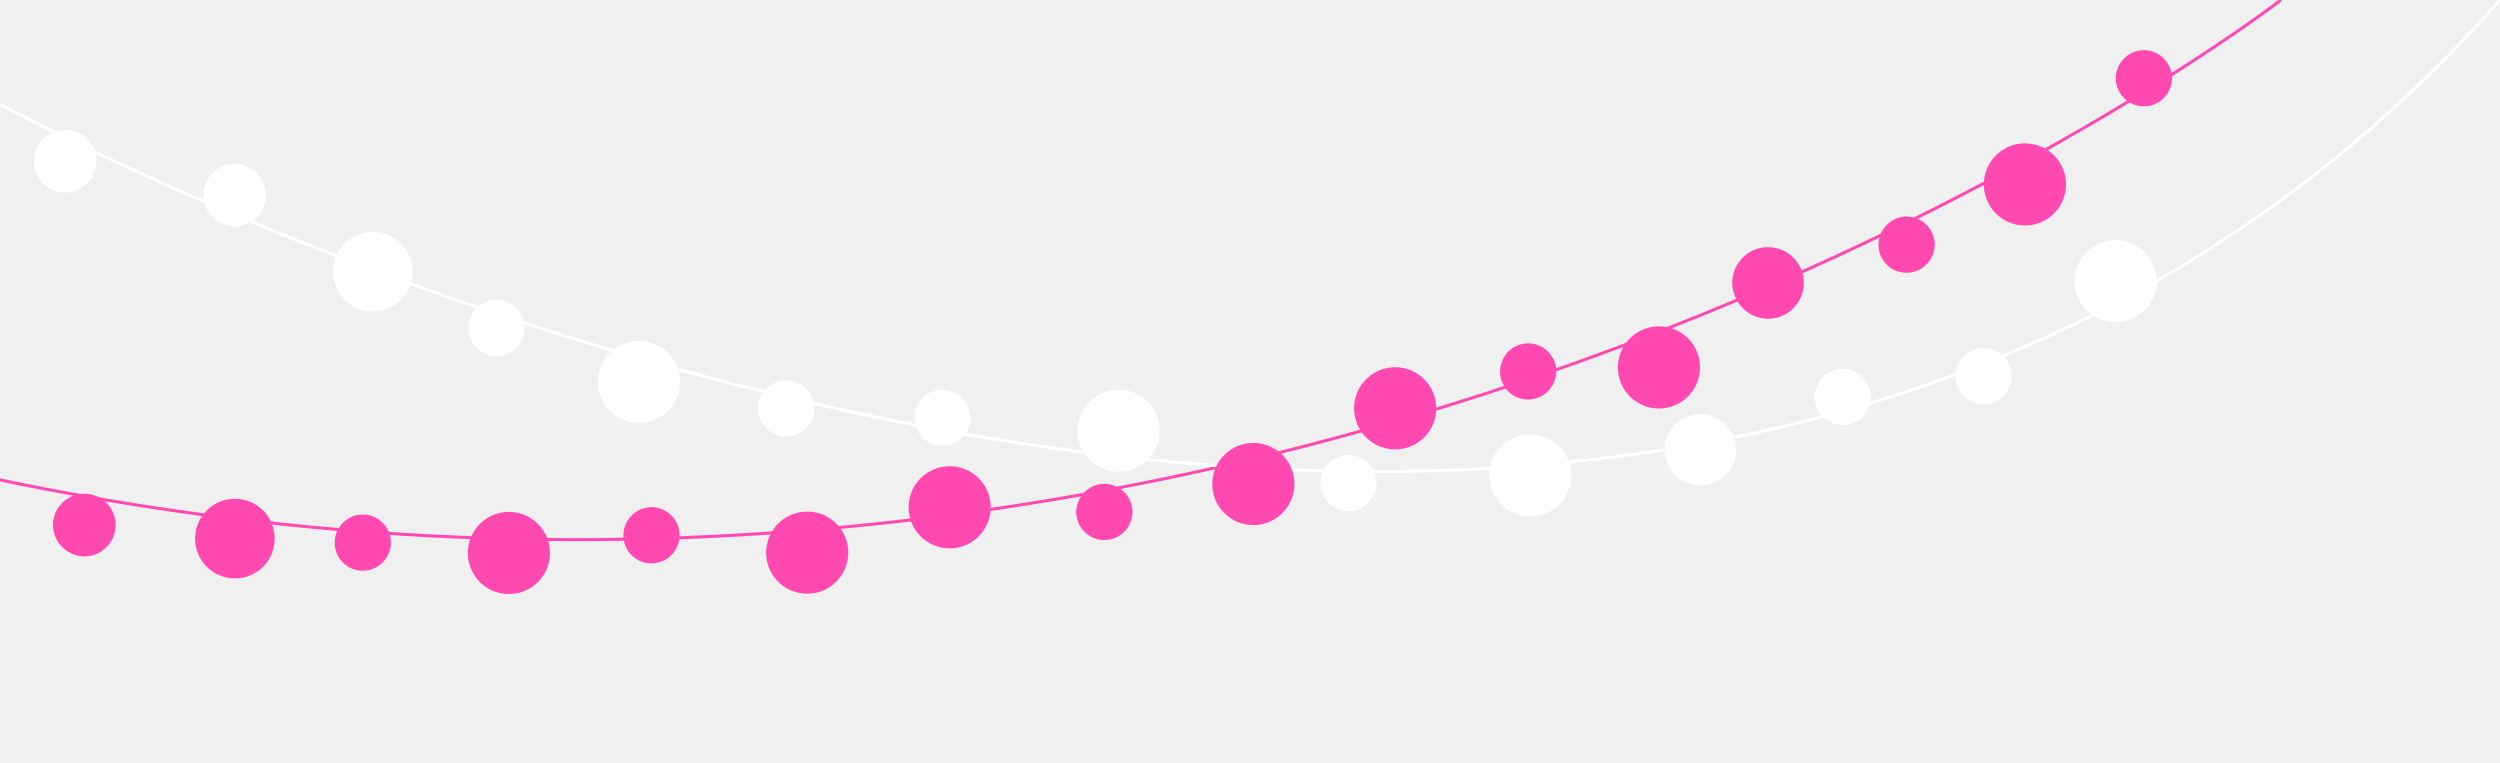
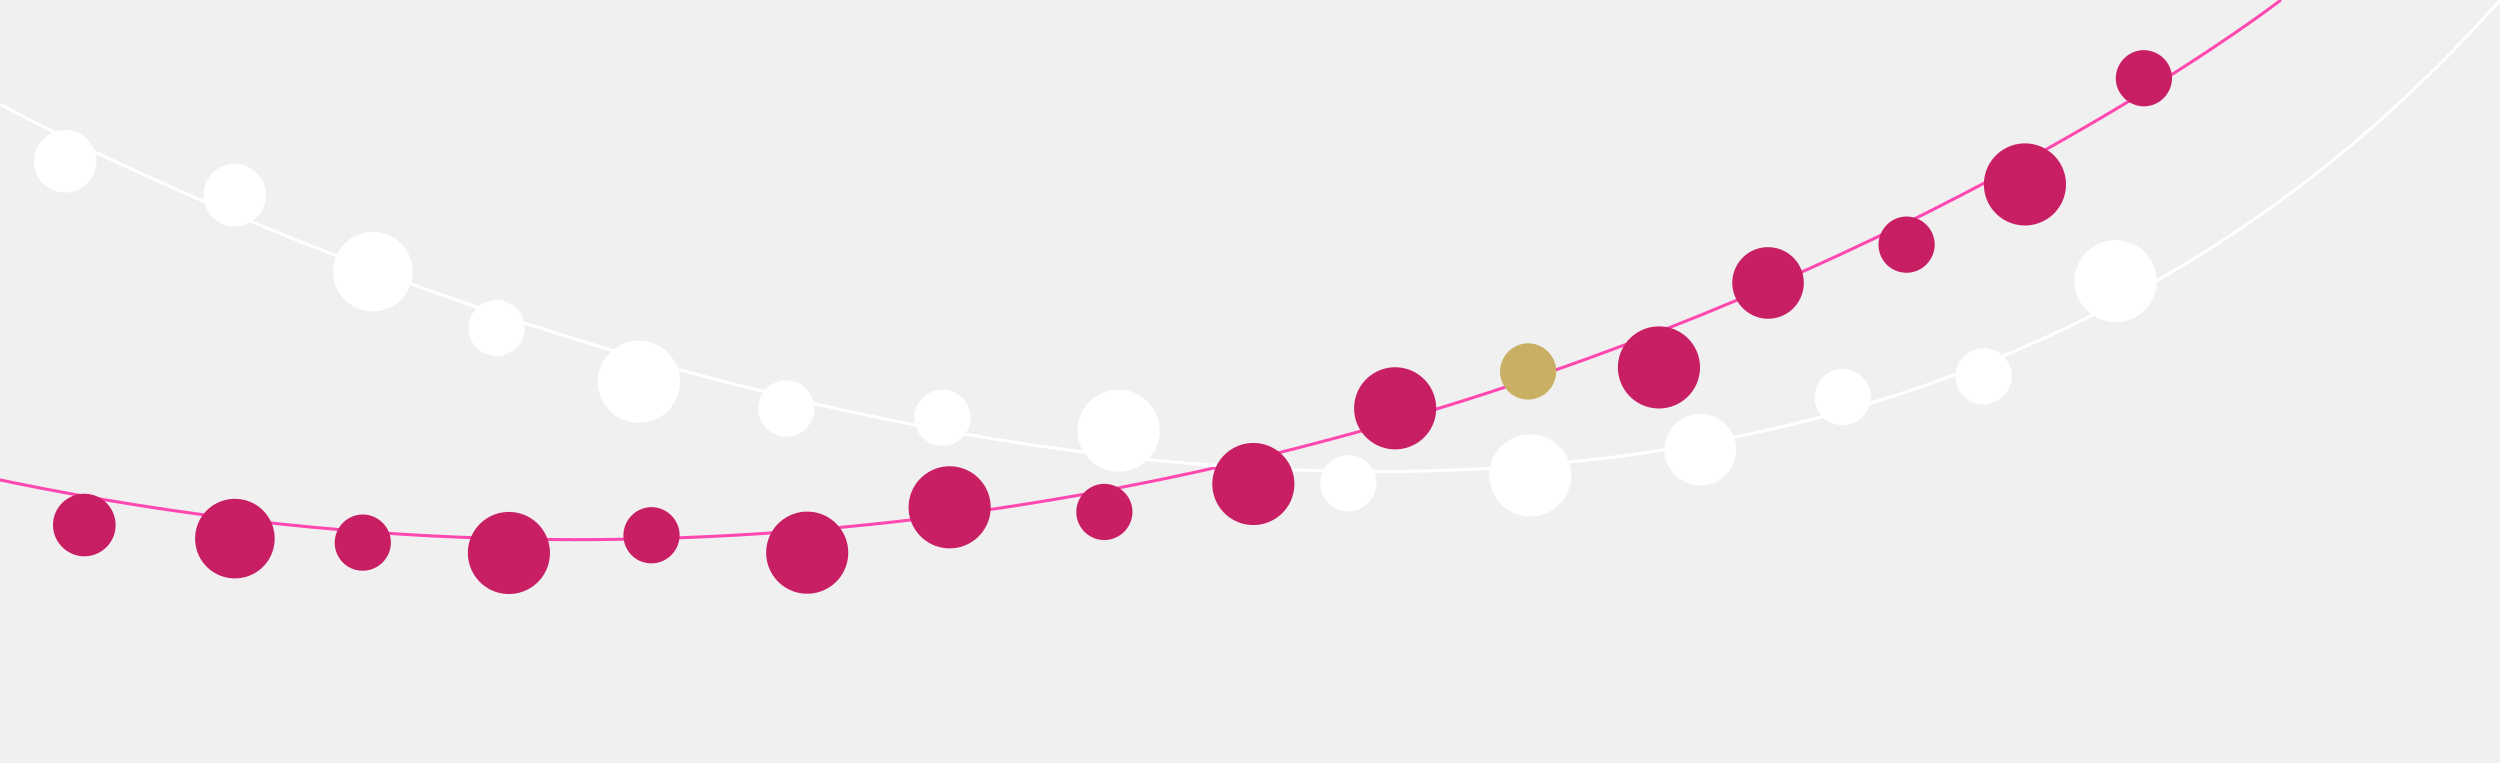
<svg xmlns="http://www.w3.org/2000/svg" version="1.1" id="Ebene_1" x="0px" y="0px" viewBox="0 0 782.8 238.8" enable-background="new 0 0 782.8 238.8" xml:space="preserve">
  <path fill="none" stroke="#FF48B0" stroke-width="0.959" d="M714.2,0c0,0-307,237.8-719.3,149.2" />
-   <path fill="#FF48B0" d="M26,174.2c5.4,0.2,10-4,10.2-9.4c0.2-5.4-4-10-9.4-10.2c-5.4-0.2-10,4-10.2,9.4  C16.4,169.4,20.6,173.9,26,174.2" />
+   <path fill="#C81F64" d="M26,174.2c5.4,0.2,10-4,10.2-9.4c0.2-5.4-4-10-9.4-10.2c-5.4-0.2-10,4-10.2,9.4  C16.4,169.4,20.6,173.9,26,174.2" />
  <path fill="#FFFFFF" d="M20,60.3c5.4,0.2,10-4,10.2-9.4c0.2-5.4-4-10-9.4-10.2c-5.4-0.2-10,4-10.2,9.4C10.4,55.5,14.6,60.1,20,60.3" />
  <path fill="#FFFFFF" d="M73.1,70.9c5.4,0.2,10-4,10.2-9.4c0.2-5.4-4-10-9.4-10.2c-5.4-0.2-10,4-10.2,9.4  C63.5,66.1,67.7,70.7,73.1,70.9" />
-   <path fill="#FF48B0" d="M73,181.1c6.9,0.3,12.7-5,13-11.9c0.3-6.9-5-12.7-11.9-13c-6.9-0.3-12.7,5-13,11.9  C60.8,175,66.1,180.8,73,181.1" />
+   <path fill="#C81F64" d="M73,181.1c6.9,0.3,12.7-5,13-11.9c0.3-6.9-5-12.7-11.9-13c-6.9-0.3-12.7,5-13,11.9  C60.8,175,66.1,180.8,73,181.1" />
  <path fill="#FFFFFF" d="M116.2,97.5c6.9,0.3,12.7-5,13-11.9c0.3-6.9-5-12.7-11.9-13c-6.9-0.3-12.7,5-13,11.9  C104,91.4,109.3,97.2,116.2,97.5" />
-   <path fill="#FF48B0" d="M113.2,178.7c4.8,0.2,8.9-3.5,9.2-8.4c0.2-4.8-3.5-8.9-8.4-9.2c-4.8-0.2-8.9,3.5-9.2,8.4  C104.6,174.4,108.3,178.5,113.2,178.7" />
-   <path fill="#FF48B0" d="M203.6,176.4c4.8,0.2,8.9-3.5,9.2-8.4c0.2-4.8-3.5-8.9-8.4-9.2c-4.8-0.2-8.9,3.5-9.2,8.4  C195,172.1,198.7,176.2,203.6,176.4" />
+   <path fill="#C81F64" d="M113.2,178.7c4.8,0.2,8.9-3.5,9.2-8.4c0.2-4.8-3.5-8.9-8.4-9.2c-4.8-0.2-8.9,3.5-9.2,8.4  C104.6,174.4,108.3,178.5,113.2,178.7" />
+   <path fill="#C81F64" d="M203.6,176.4c4.8,0.2,8.9-3.5,9.2-8.4c0.2-4.8-3.5-8.9-8.4-9.2c-4.8-0.2-8.9,3.5-9.2,8.4  C195,172.1,198.7,176.2,203.6,176.4" />
  <path fill="#FFFFFF" d="M155.1,111.5c4.8,0.2,8.9-3.5,9.2-8.4c0.2-4.8-3.5-8.9-8.4-9.2c-4.8-0.2-8.9,3.5-9.2,8.4  C146.5,107.2,150.3,111.3,155.1,111.5" />
-   <path fill="#FF48B0" d="M345.4,169.1c4.8,0.2,8.9-3.5,9.2-8.4c0.2-4.8-3.5-8.9-8.4-9.2c-4.8-0.2-8.9,3.5-9.2,8.4  C336.8,164.8,340.6,168.9,345.4,169.1" />
+   <path fill="#C81F64" d="M345.4,169.1c4.8,0.2,8.9-3.5,9.2-8.4c0.2-4.8-3.5-8.9-8.4-9.2c-4.8-0.2-8.9,3.5-9.2,8.4  C336.8,164.8,340.6,168.9,345.4,169.1" />
  <path fill="#FFFFFF" d="M245.8,136.7c4.8,0.2,8.9-3.5,9.2-8.4c0.2-4.8-3.5-8.9-8.4-9.2c-4.8-0.2-8.9,3.5-9.2,8.4  C237.2,132.4,241,136.5,245.8,136.7" />
-   <path fill="#FF48B0" d="M553.1,99.8c6.2,0.3,11.4-4.5,11.7-10.7c0.3-6.2-4.5-11.4-10.7-11.7c-6.2-0.3-11.4,4.5-11.7,10.7  C542.2,94.3,547,99.5,553.1,99.8" />
+   <path fill="#C81F64" d="M553.1,99.8c6.2,0.3,11.4-4.5,11.7-10.7c0.3-6.2-4.5-11.4-10.7-11.7c-6.2-0.3-11.4,4.5-11.7,10.7  C542.2,94.3,547,99.5,553.1,99.8" />
  <path fill="#FFFFFF" d="M531.9,152c6.2,0.3,11.4-4.5,11.7-10.7c0.3-6.2-4.5-11.4-10.7-11.7c-6.2-0.3-11.4,4.5-11.7,10.7  C520.9,146.5,525.7,151.7,531.9,152" />
-   <path fill="#FF48B0" d="M478.1,125.1c4.8,0.2,8.9-3.5,9.2-8.4c0.2-4.8-3.5-8.9-8.4-9.2c-4.8-0.2-8.9,3.5-9.2,8.4  C469.5,120.8,473.2,124.9,478.1,125.1" />
-   <path fill="#FF48B0" d="M596.6,85.4c4.8,0.2,8.9-3.5,9.2-8.4c0.2-4.8-3.5-8.9-8.4-9.2c-4.8-0.2-8.9,3.5-9.2,8.4  C588,81.1,591.7,85.2,596.6,85.4" />
+   <path fill="#C8AF64" d="M478.1,125.1c4.8,0.2,8.9-3.5,9.2-8.4c0.2-4.8-3.5-8.9-8.4-9.2c-4.8-0.2-8.9,3.5-9.2,8.4  C469.5,120.8,473.2,124.9,478.1,125.1" />
+   <path fill="#C81F64" d="M596.6,85.4c4.8,0.2,8.9-3.5,9.2-8.4c0.2-4.8-3.5-8.9-8.4-9.2c-4.8-0.2-8.9,3.5-9.2,8.4  C588,81.1,591.7,85.2,596.6,85.4" />
  <path fill="#FFFFFF" d="M576.6,133.1c4.8,0.2,8.9-3.5,9.2-8.4c0.2-4.8-3.5-8.9-8.4-9.2c-4.8-0.2-8.9,3.5-9.2,8.4  C568,128.8,571.7,132.9,576.6,133.1" />
  <path fill="#FFFFFF" d="M620.7,126.6c4.8,0.2,8.9-3.5,9.2-8.4c0.2-4.8-3.5-8.9-8.4-9.2c-4.8-0.2-8.9,3.5-9.2,8.4  C612,122.3,615.8,126.4,620.7,126.6" />
  <path fill="#FFFFFF" d="M421.8,160.1c4.8,0.2,8.9-3.5,9.2-8.4c0.2-4.8-3.5-8.9-8.4-9.2c-4.8-0.2-8.9,3.5-9.2,8.4  C413.2,155.8,416.9,159.9,421.8,160.1" />
  <path fill="#FFFFFF" d="M294.7,139.6c4.8,0.2,8.9-3.5,9.2-8.4c0.2-4.8-3.5-8.9-8.4-9.2c-4.8-0.2-8.9,3.5-9.2,8.4  C286.1,135.3,289.8,139.4,294.7,139.6" />
-   <path fill="#FF48B0" d="M670.9,33.3c4.8,0.2,8.9-3.5,9.2-8.4c0.2-4.8-3.5-8.9-8.4-9.2c-4.8-0.2-8.9,3.5-9.2,8.4  C662.3,28.9,666,33,670.9,33.3" />
-   <path fill="#FF48B0" d="M633.5,70.6c7.1,0.3,13.1-5.2,13.4-12.3c0.3-7.1-5.2-13.1-12.3-13.4c-7.1-0.3-13.1,5.2-13.4,12.3  C620.9,64.3,626.4,70.3,633.5,70.6" />
+   <path fill="#C81F64" d="M670.9,33.3c4.8,0.2,8.9-3.5,9.2-8.4c0.2-4.8-3.5-8.9-8.4-9.2c-4.8-0.2-8.9,3.5-9.2,8.4  C662.3,28.9,666,33,670.9,33.3" />
+   <path fill="#C81F64" d="M633.5,70.6c7.1,0.3,13.1-5.2,13.4-12.3c0.3-7.1-5.2-13.1-12.3-13.4c-7.1-0.3-13.1,5.2-13.4,12.3  C620.9,64.3,626.4,70.3,633.5,70.6" />
  <path fill="#FFFFFF" d="M661.9,100.9c7.1,0.3,13.1-5.2,13.4-12.3c0.3-7.1-5.2-13.1-12.3-13.4c-7.1-0.3-13.1,5.2-13.4,12.3  C649.3,94.6,654.8,100.6,661.9,100.9" />
-   <path fill="#FF48B0" d="M158.8,186c7.1,0.3,13.1-5.2,13.4-12.3c0.3-7.1-5.2-13.1-12.3-13.4c-7.1-0.3-13.1,5.2-13.4,12.3  C146.2,179.7,151.7,185.7,158.8,186" />
-   <path fill="#FF48B0" d="M252.2,185.9c7.1,0.3,13.1-5.2,13.4-12.3c0.3-7.1-5.2-13.1-12.3-13.4c-7.1-0.3-13.1,5.2-13.4,12.3  C239.6,179.6,245.1,185.6,252.2,185.9" />
+   <path fill="#C81F64" d="M158.8,186c7.1,0.3,13.1-5.2,13.4-12.3c0.3-7.1-5.2-13.1-12.3-13.4c-7.1-0.3-13.1,5.2-13.4,12.3  C146.2,179.7,151.7,185.7,158.8,186" />
+   <path fill="#C81F64" d="M252.2,185.9c7.1,0.3,13.1-5.2,13.4-12.3c0.3-7.1-5.2-13.1-12.3-13.4c-7.1-0.3-13.1,5.2-13.4,12.3  C239.6,179.6,245.1,185.6,252.2,185.9" />
  <path fill="#FFFFFF" d="M199.5,132.4c7.1,0.3,13.1-5.2,13.4-12.3c0.3-7.1-5.2-13.1-12.3-13.4c-7.1-0.3-13.1,5.2-13.4,12.3  C186.9,126.1,192.4,132.1,199.5,132.4" />
-   <path fill="#FF48B0" d="M296.8,171.7c7.1,0.3,13.1-5.2,13.4-12.3c0.3-7.1-5.2-13.1-12.3-13.4c-7.1-0.3-13.1,5.2-13.4,12.3  C284.2,165.4,289.7,171.4,296.8,171.7" />
-   <path fill="#FF48B0" d="M518.9,127.9c7.1,0.3,13.1-5.2,13.4-12.3c0.3-7.1-5.2-13.1-12.3-13.4c-7.1-0.3-13.1,5.2-13.4,12.3  C506.3,121.6,511.8,127.6,518.9,127.9" />
+   <path fill="#C81F64" d="M296.8,171.7c7.1,0.3,13.1-5.2,13.4-12.3c0.3-7.1-5.2-13.1-12.3-13.4c-7.1-0.3-13.1,5.2-13.4,12.3  C284.2,165.4,289.7,171.4,296.8,171.7" />
+   <path fill="#C81F64" d="M518.9,127.9c7.1,0.3,13.1-5.2,13.4-12.3c0.3-7.1-5.2-13.1-12.3-13.4c-7.1-0.3-13.1,5.2-13.4,12.3  C506.3,121.6,511.8,127.6,518.9,127.9" />
  <path fill="#FFFFFF" d="M478.6,161.7c7.1,0.3,13.1-5.2,13.4-12.3c0.3-7.1-5.2-13.1-12.3-13.4c-7.1-0.3-13.1,5.2-13.4,12.3  C466,155.4,471.5,161.4,478.6,161.7" />
-   <path fill="#FF48B0" d="M436.3,140.7c7.1,0.3,13.1-5.2,13.4-12.3c0.3-7.1-5.2-13.1-12.3-13.4c-7.1-0.3-13.1,5.2-13.4,12.3  C423.7,134.4,429.2,140.4,436.3,140.7" />
+   <path fill="#C81F64" d="M436.3,140.7c7.1,0.3,13.1-5.2,13.4-12.3c0.3-7.1-5.2-13.1-12.3-13.4c-7.1-0.3-13.1,5.2-13.4,12.3  C423.7,134.4,429.2,140.4,436.3,140.7" />
  <path fill="#FFFFFF" d="M349.7,147.7c7.1,0.3,13.1-5.2,13.4-12.3c0.3-7.1-5.2-13.1-12.3-13.4c-7.1-0.3-13.1,5.2-13.4,12.3  C337.1,141.4,342.6,147.4,349.7,147.7" />
  <path fill="none" stroke="#FFFFFF" stroke-width="0.959" d="M0,32.6c0,0,506.6,279.4,782.8-32.6" />
-   <path fill="#FF48B0" d="M391.9,164.4c7.1,0.3,13.1-5.2,13.4-12.3c0.3-7.1-5.2-13.1-12.3-13.4c-7.1-0.3-13.1,5.2-13.4,12.3  C379.3,158.1,384.8,164.1,391.9,164.4" />
+   <path fill="#C81F64" d="M391.9,164.4c7.1,0.3,13.1-5.2,13.4-12.3c0.3-7.1-5.2-13.1-12.3-13.4c-7.1-0.3-13.1,5.2-13.4,12.3  C379.3,158.1,384.8,164.1,391.9,164.4" />
</svg>
